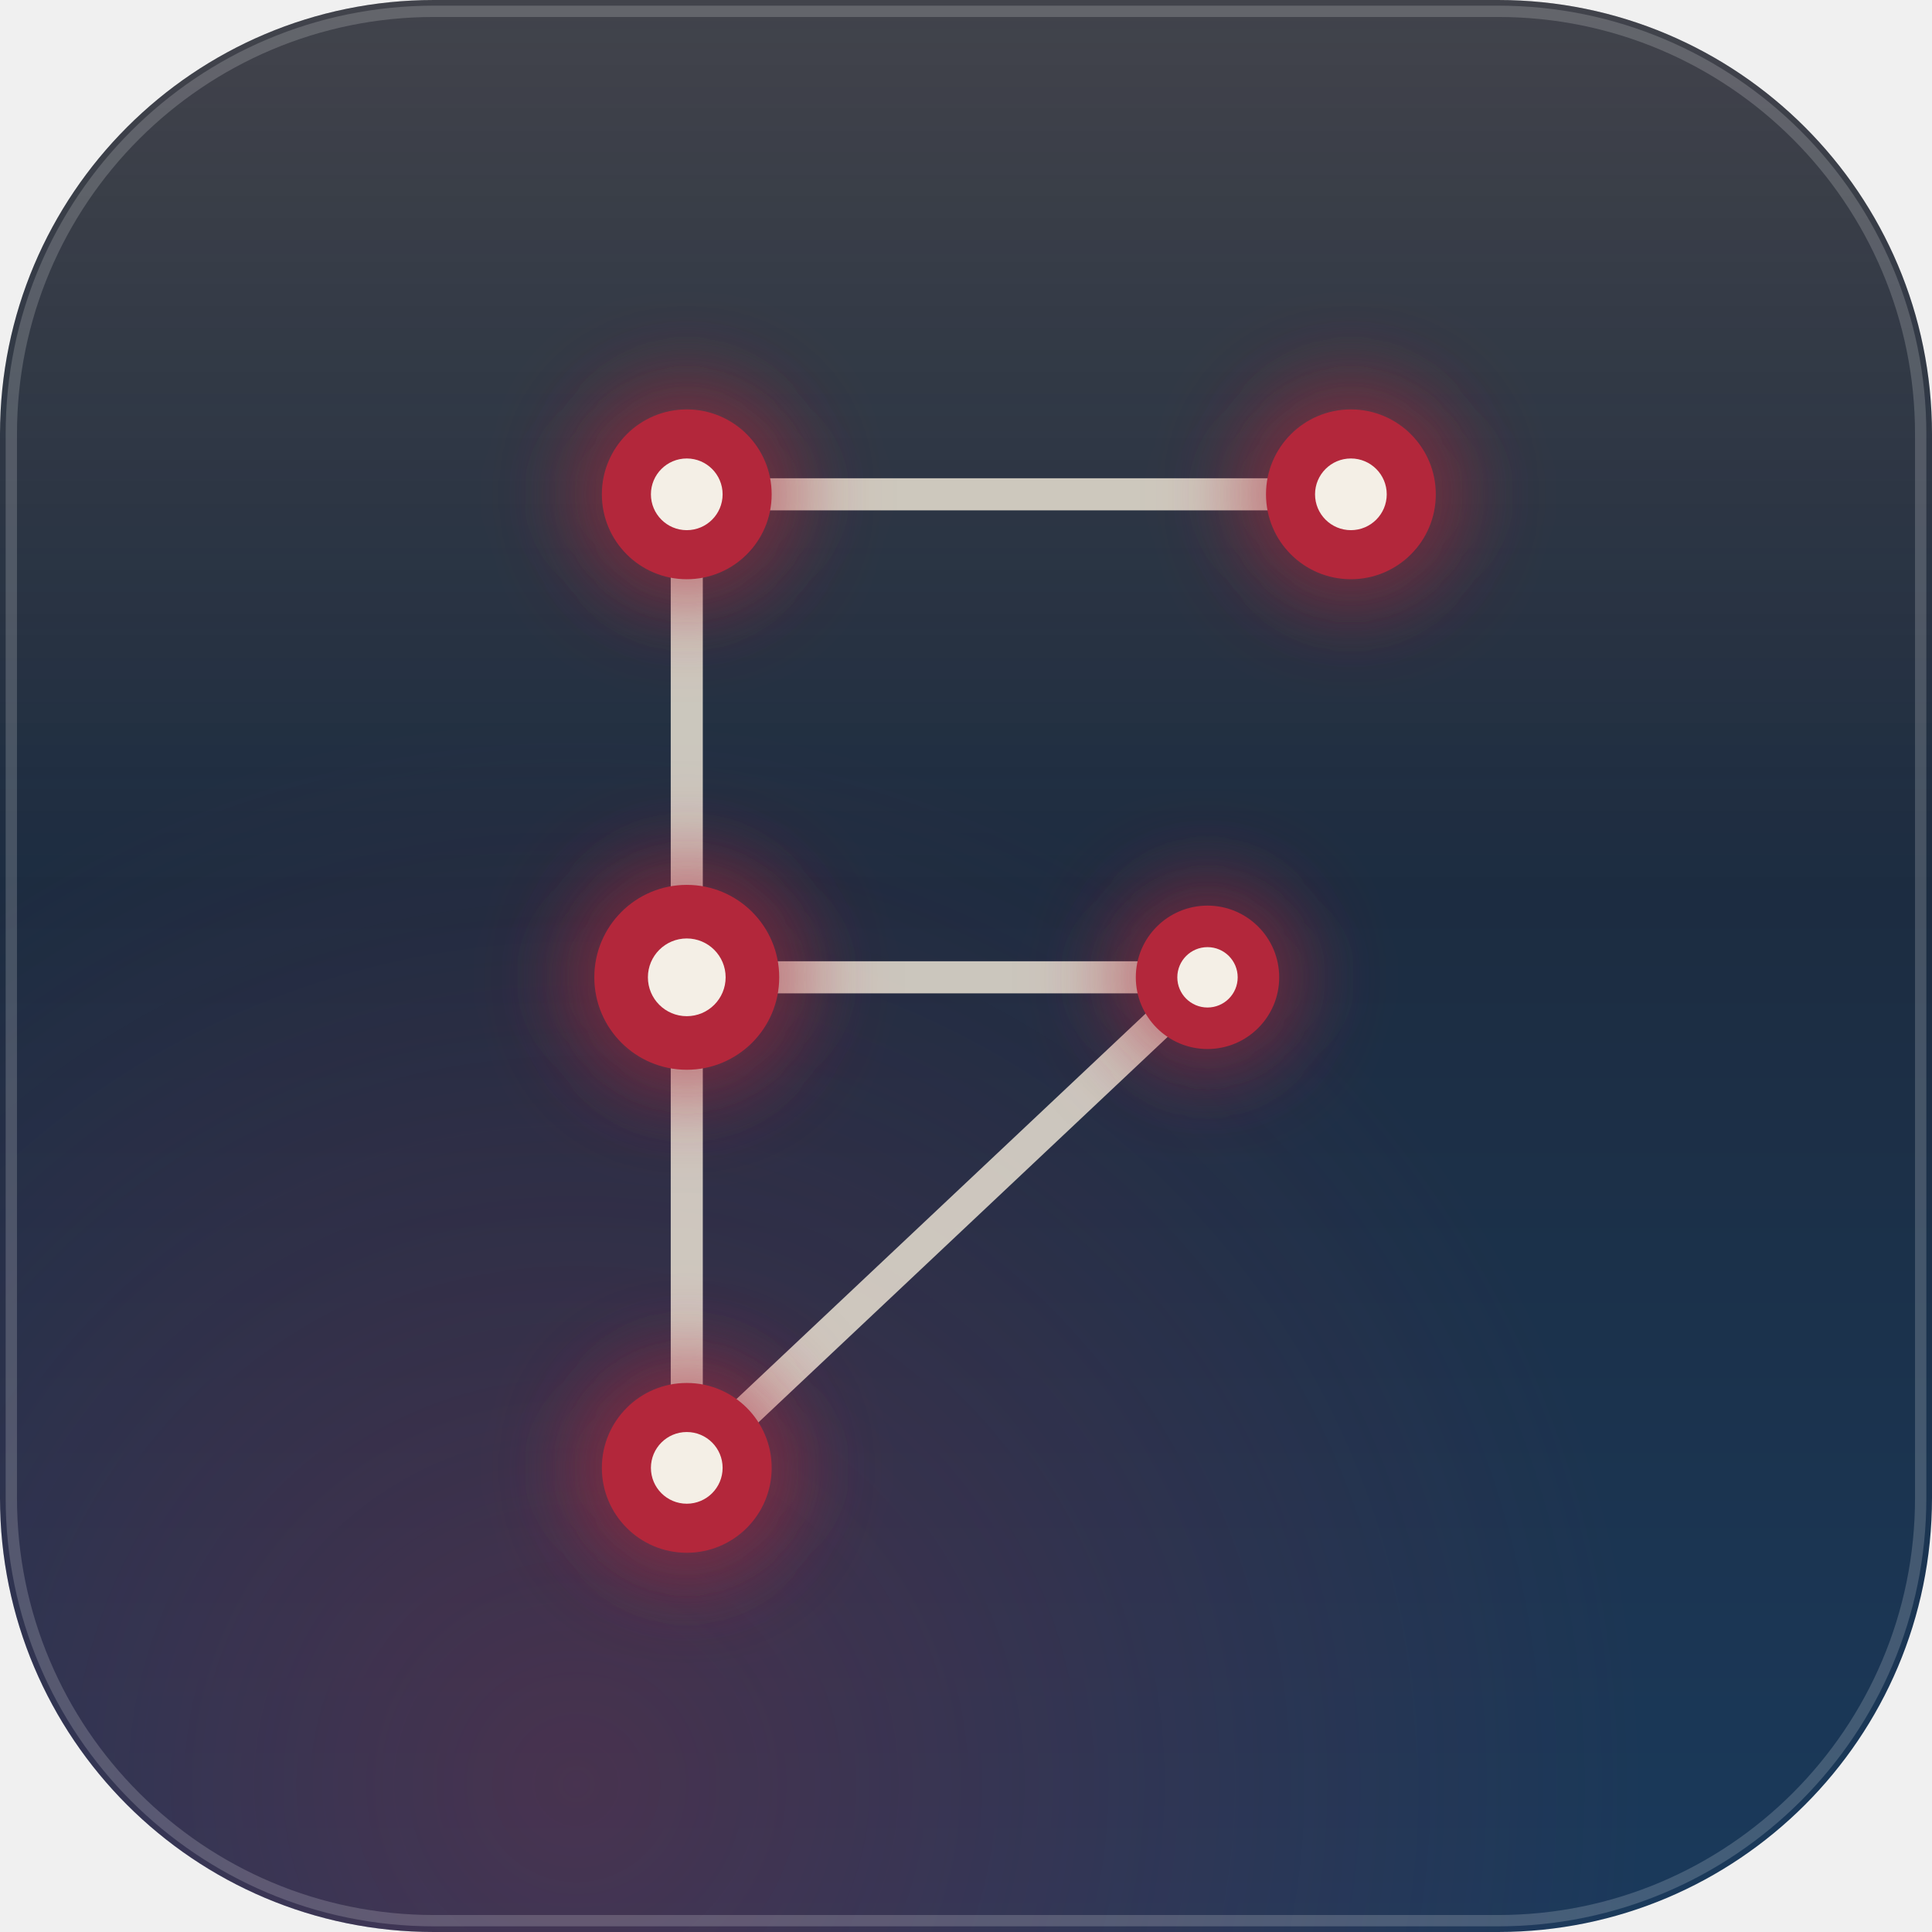
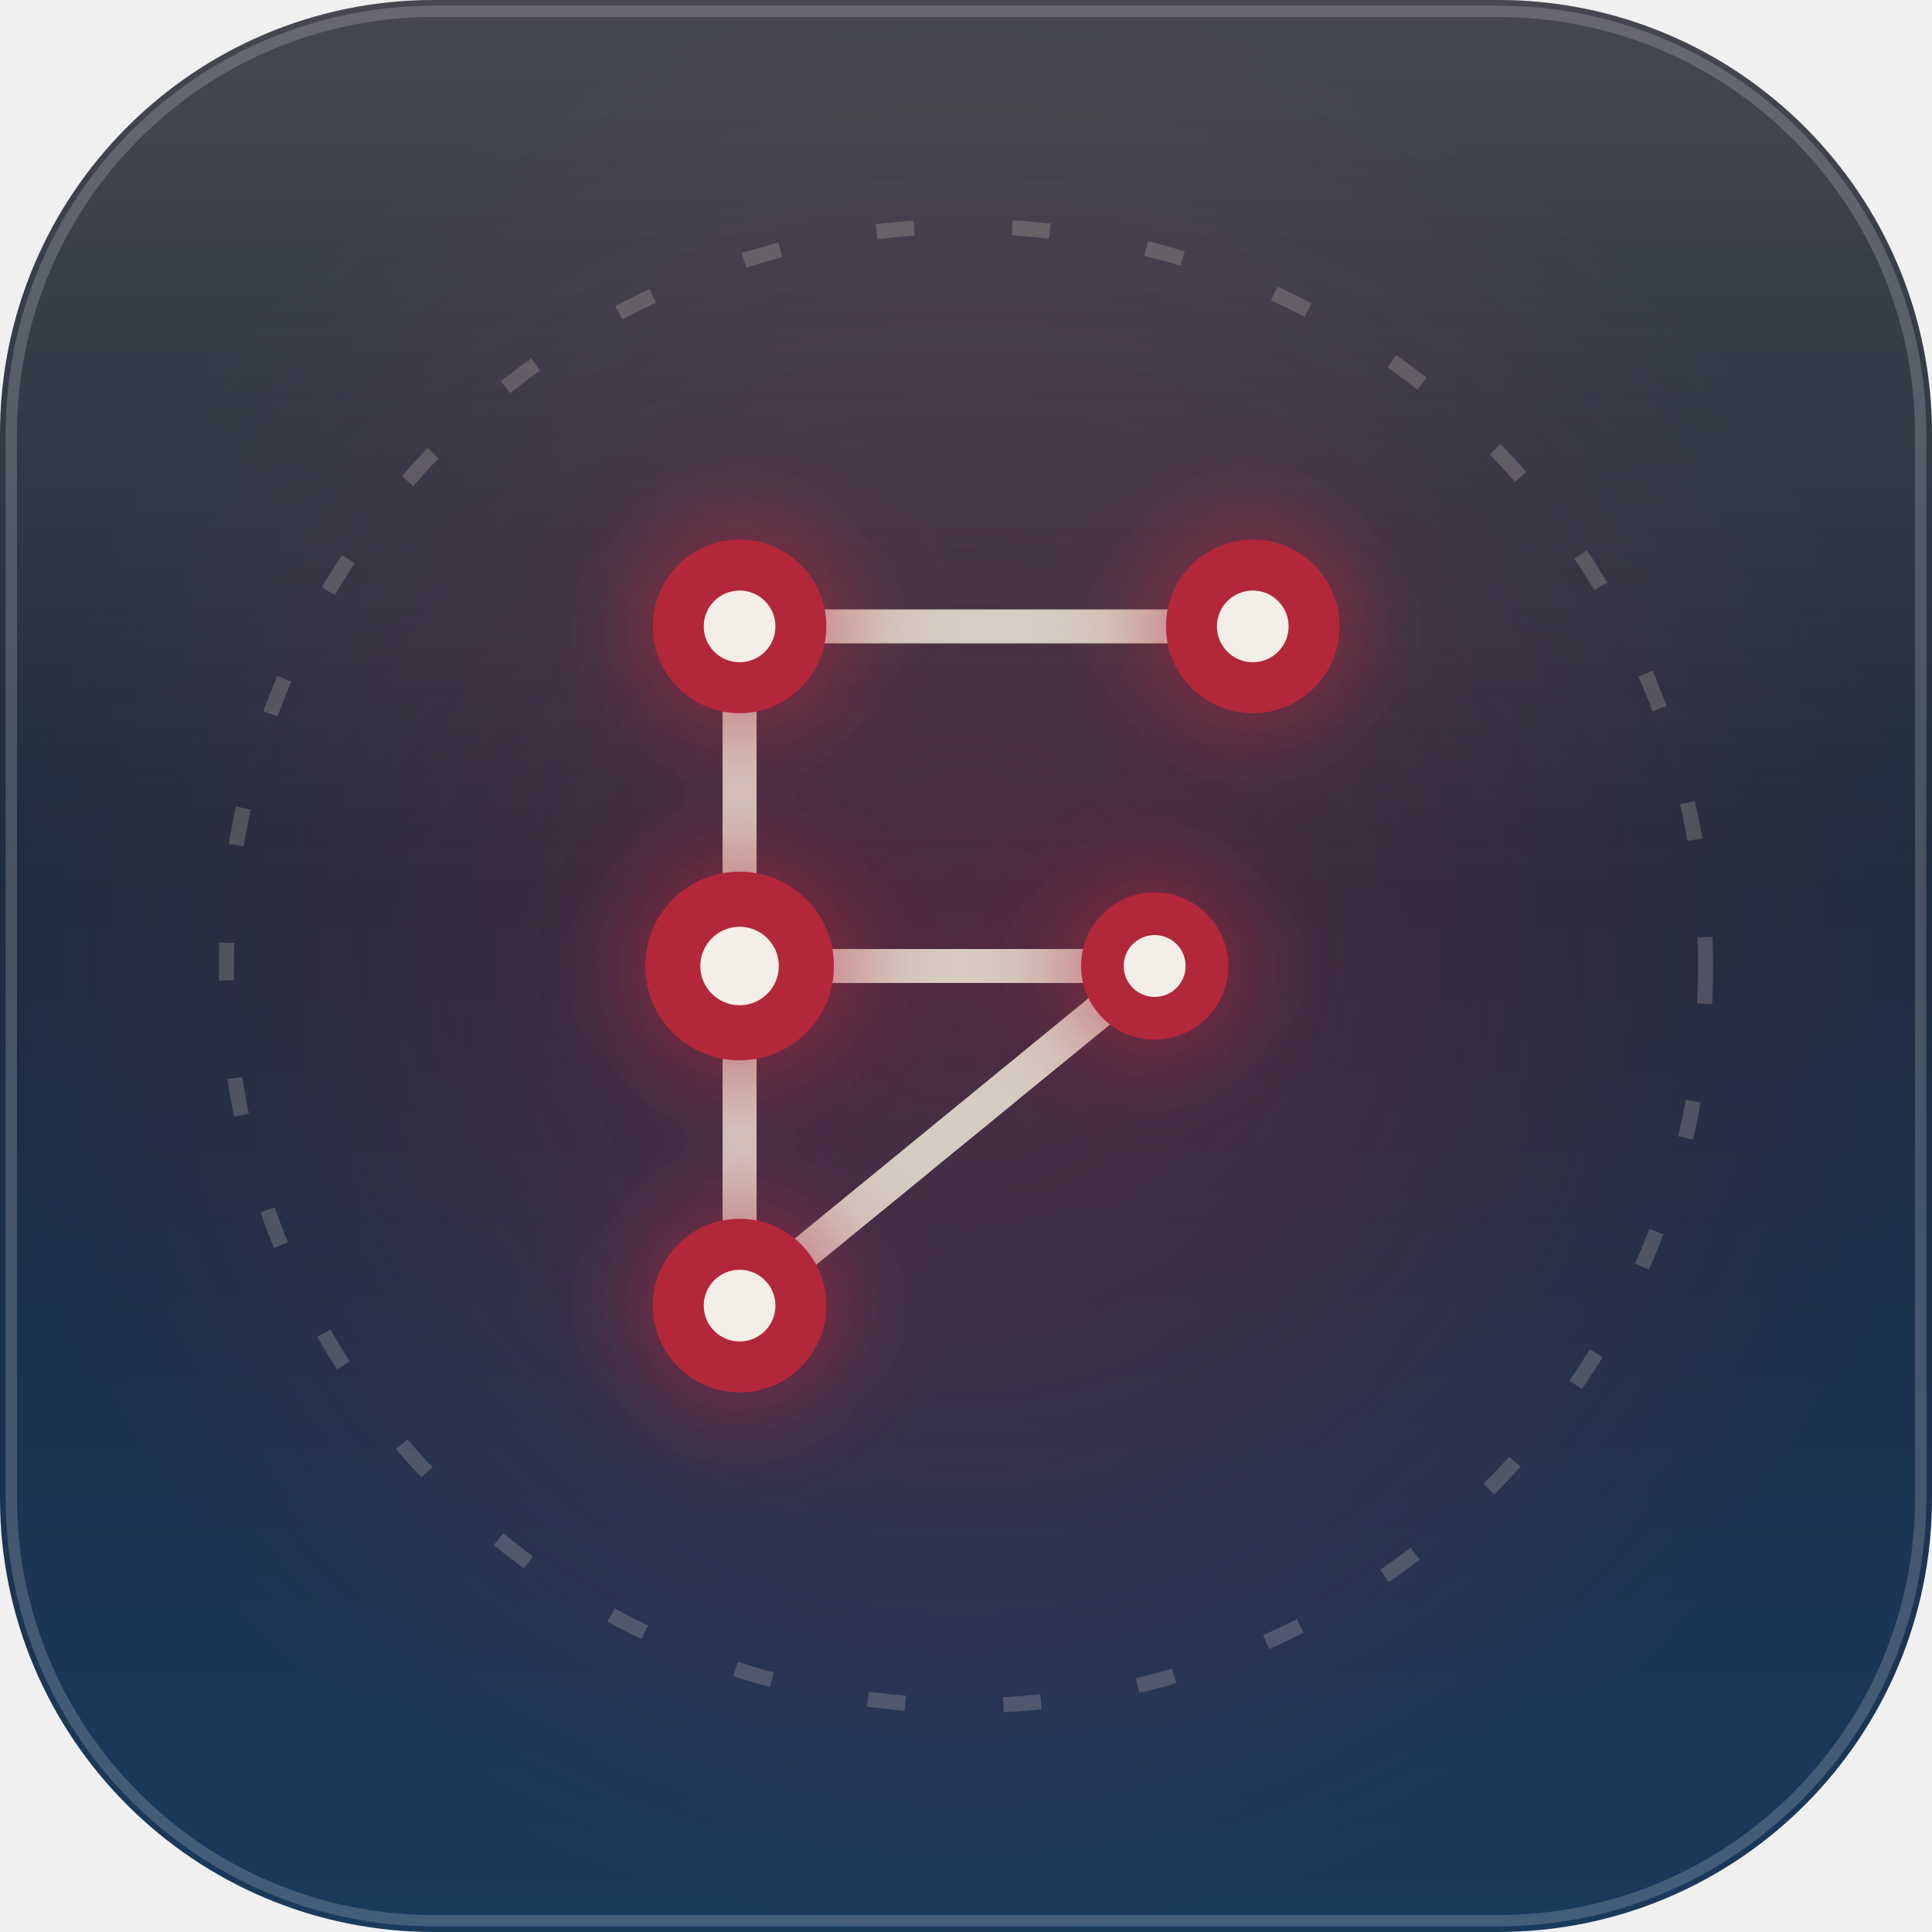
<svg xmlns="http://www.w3.org/2000/svg" viewBox="0 0 512 512" role="img" aria-label="Friday">
  <defs>
    <linearGradient id="tile" x1="0" y1="0" x2="0" y2="1">
      <stop offset="0" stop-color="#1E2029" />
      <stop offset="1" stop-color="#1A3A5C" />
    </linearGradient>
-     <radialGradient id="bloom" cx="0.30" cy="0.92" r="0.55">
-       <stop offset="0" stop-color="#B3273B" stop-opacity="0.30" />
+     <radialGradient id="bloom" cx="0.5" cy="0.5" r="0.5">
+       <stop offset="0" stop-color="#B3273B" stop-opacity="0.34" />
      <stop offset="1" stop-color="#B3273B" stop-opacity="0" />
    </radialGradient>
    <linearGradient id="spec" x1="0" y1="0" x2="0" y2="1">
-       <stop offset="0" stop-color="#FFFFFF" stop-opacity="0.16" />
+       <stop offset="0" stop-color="#FFFFFF" stop-opacity="0.18" />
      <stop offset="0.46" stop-color="#FFFFFF" stop-opacity="0" />
    </linearGradient>
    <filter id="halo" x="-60%" y="-60%" width="220%" height="220%">
-       <feGaussianBlur stdDeviation="11" />
+       <feGaussianBlur stdDeviation="12" />
    </filter>
    <clipPath id="clip">
      <rect width="512" height="512" rx="115" />
    </clipPath>
  </defs>
  <g clip-path="url(#clip)">
    <rect width="512" height="512" fill="url(#tile)" />
    <rect width="512" height="512" fill="url(#bloom)" />
    <rect width="512" height="512" fill="url(#spec)" />
-     <g stroke="#F0E8D8" stroke-opacity="0.82" stroke-width="8.5" stroke-linecap="round">
-       <line x1="182" y1="131" x2="182" y2="259" />
-       <line x1="182" y1="259" x2="182" y2="389" />
-       <line x1="182" y1="131" x2="358" y2="131" />
-       <line x1="182" y1="259" x2="320" y2="259" />
-       <line x1="182" y1="389" x2="320" y2="259" />
+     <circle cx="256" cy="256" r="196" fill="none" stroke="#F0E8D8" stroke-opacity="0.20" stroke-width="4" stroke-dasharray="10 26" />
+     <g stroke="#F0E8D8" stroke-opacity="0.85" stroke-width="9" stroke-linecap="round">
+       <line x1="196" y1="166" x2="196" y2="346" />
+       <line x1="196" y1="166" x2="332" y2="166" />
+       <line x1="196" y1="256" x2="306" y2="256" />
+       <line x1="196" y1="346" x2="306" y2="256" />
    </g>
    <g fill="#B3273B">
-       <g filter="url(#halo)" opacity="0.55">
-         <circle cx="182" cy="131" r="30" />
-         <circle cx="358" cy="131" r="30" />
-         <circle cx="182" cy="259" r="32" />
-         <circle cx="320" cy="259" r="26" />
-         <circle cx="182" cy="389" r="30" />
+       <g filter="url(#halo)" opacity="0.5">
+         <circle cx="196" cy="166" r="30" />
+         <circle cx="332" cy="166" r="30" />
+         <circle cx="196" cy="256" r="32" />
+         <circle cx="306" cy="256" r="26" />
+         <circle cx="196" cy="346" r="30" />
      </g>
-       <circle cx="182" cy="131" r="22.5" />
-       <circle cx="358" cy="131" r="22.5" />
-       <circle cx="182" cy="259" r="24.5" />
-       <circle cx="320" cy="259" r="19" />
-       <circle cx="182" cy="389" r="22.5" />
+       <circle cx="196" cy="166" r="23" />
+       <circle cx="332" cy="166" r="23" />
+       <circle cx="196" cy="256" r="25" />
+       <circle cx="306" cy="256" r="19.5" />
+       <circle cx="196" cy="346" r="23" />
    </g>
    <g fill="#F4EFE6">
-       <circle cx="182" cy="131" r="9.5" />
-       <circle cx="358" cy="131" r="9.5" />
-       <circle cx="182" cy="259" r="10.3" />
-       <circle cx="320" cy="259" r="8" />
-       <circle cx="182" cy="389" r="9.5" />
+       <circle cx="196" cy="166" r="9.5" />
+       <circle cx="332" cy="166" r="9.5" />
+       <circle cx="196" cy="256" r="10.4" />
+       <circle cx="306" cy="256" r="8.2" />
+       <circle cx="196" cy="346" r="9.5" />
    </g>
    <rect x="3" y="3" width="506" height="506" rx="112" fill="none" stroke="#FFFFFF" stroke-opacity="0.18" stroke-width="3" />
  </g>
</svg>
